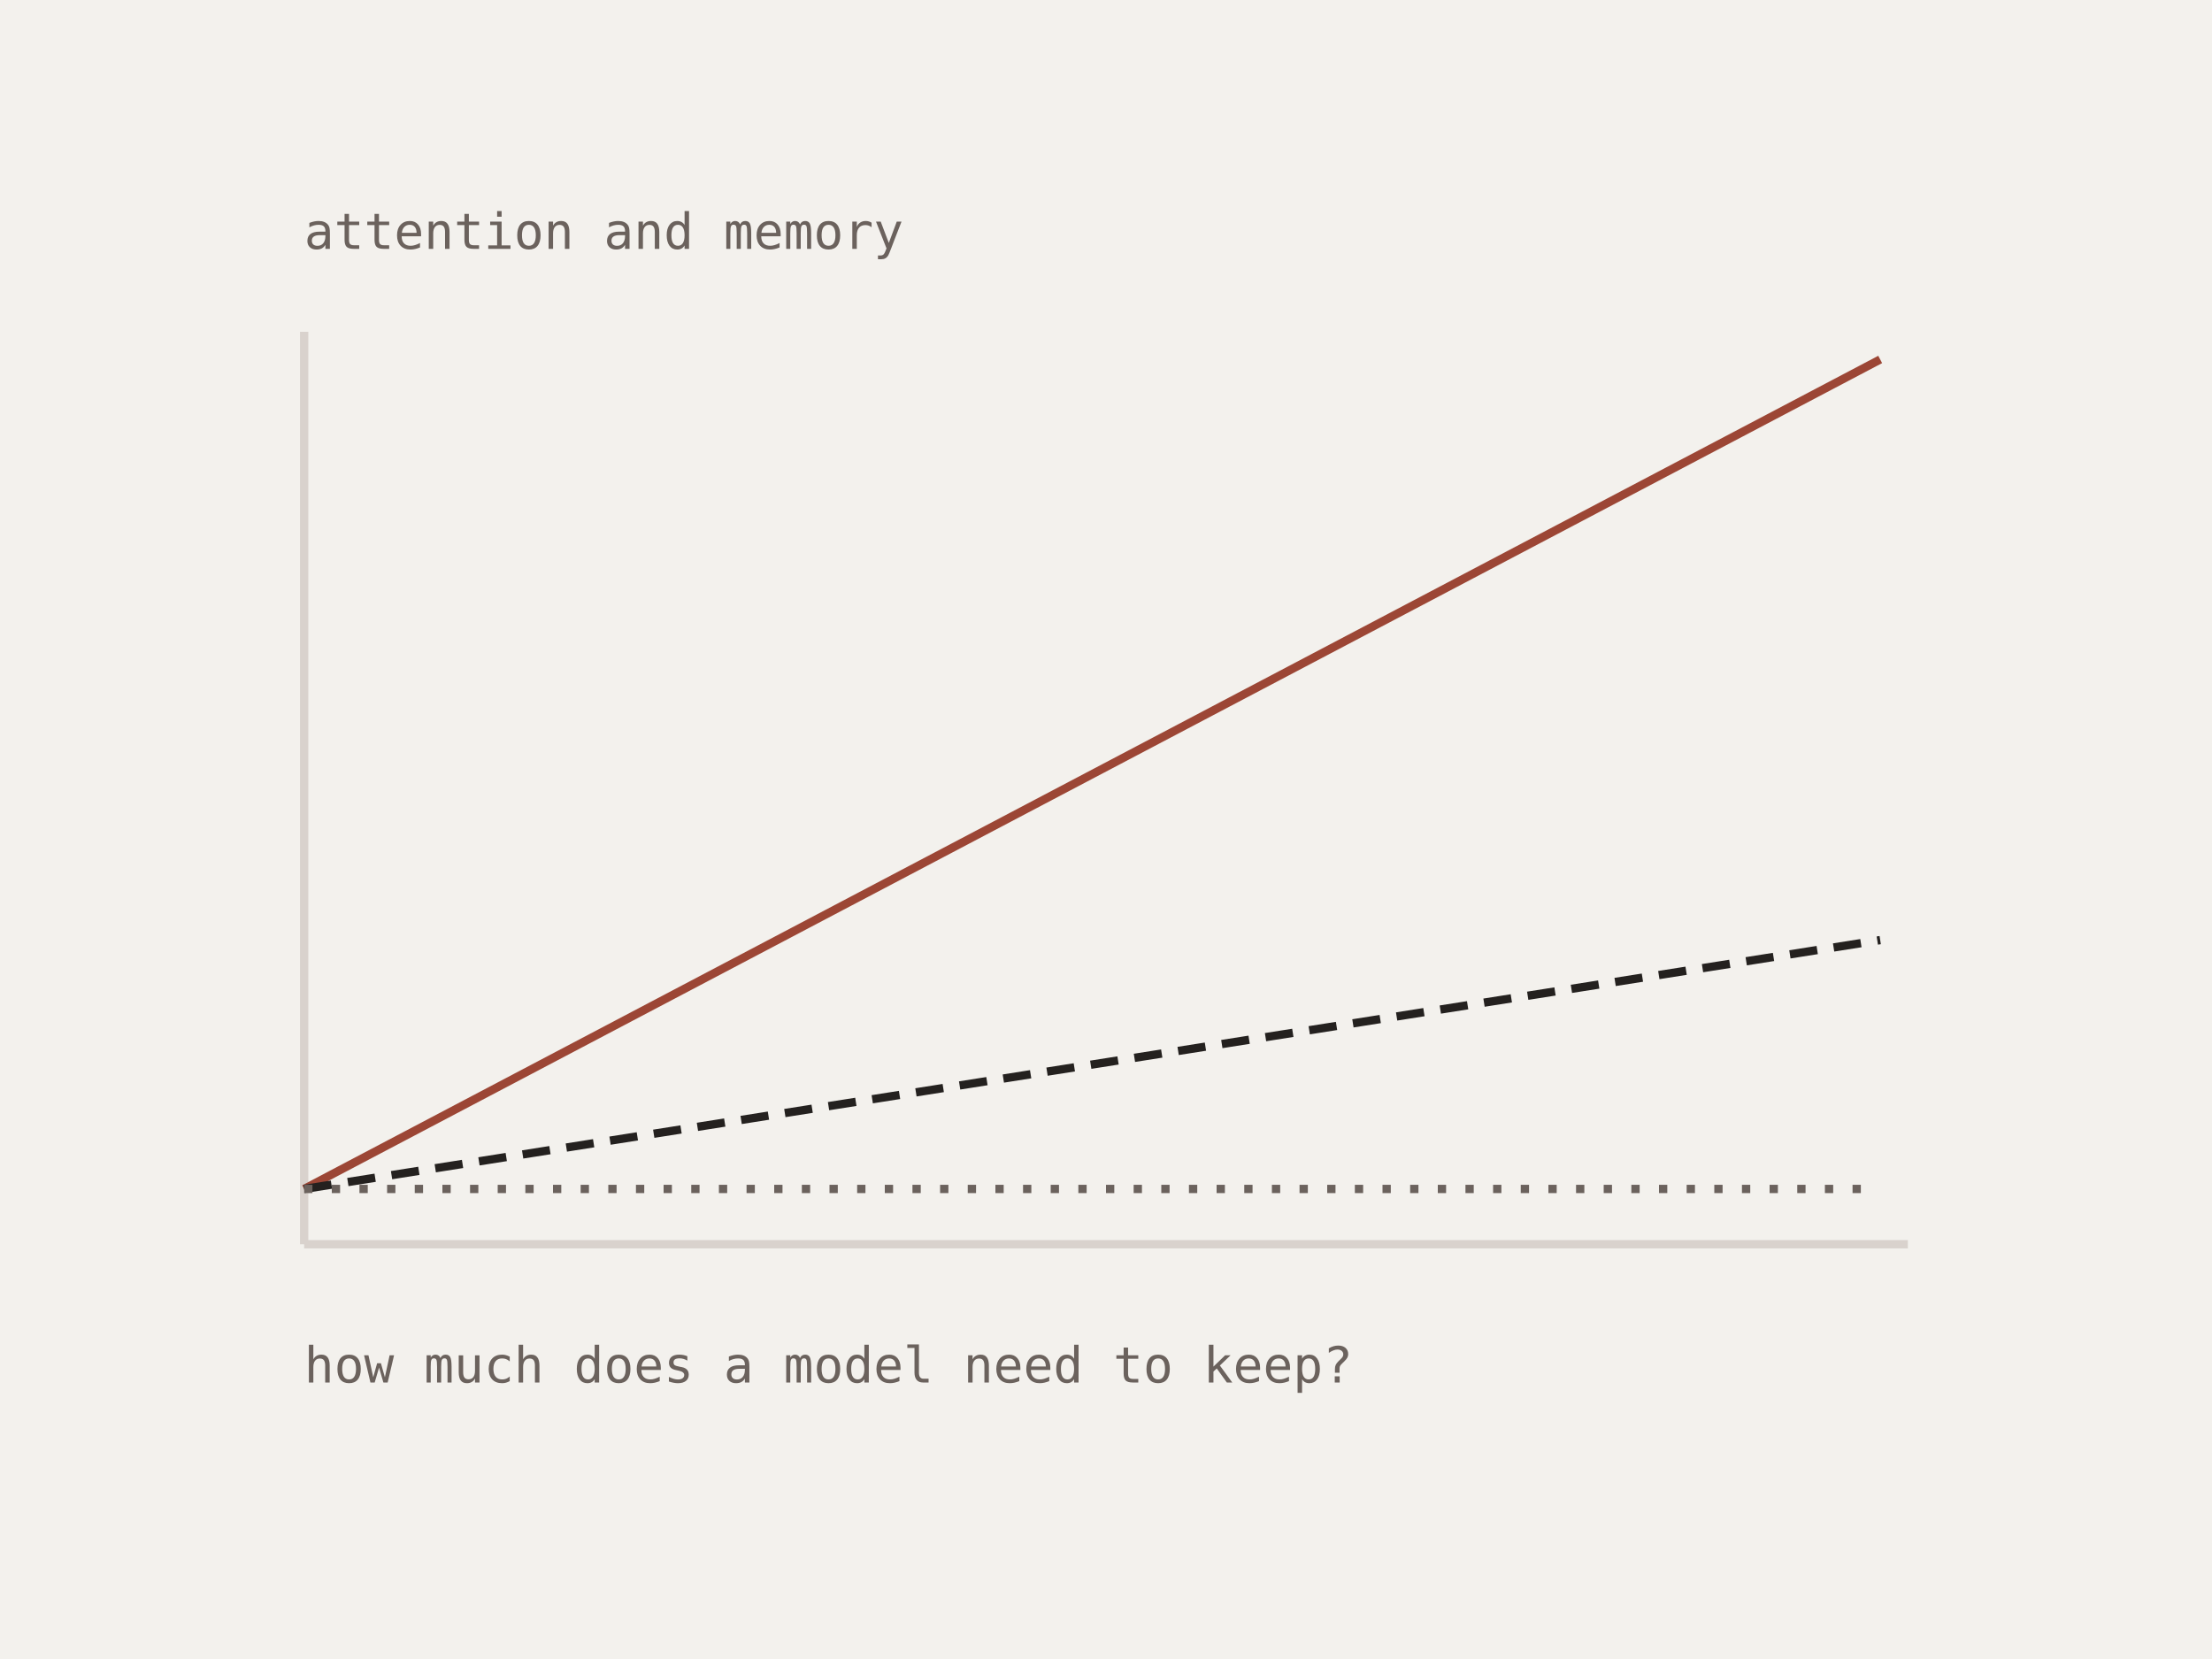
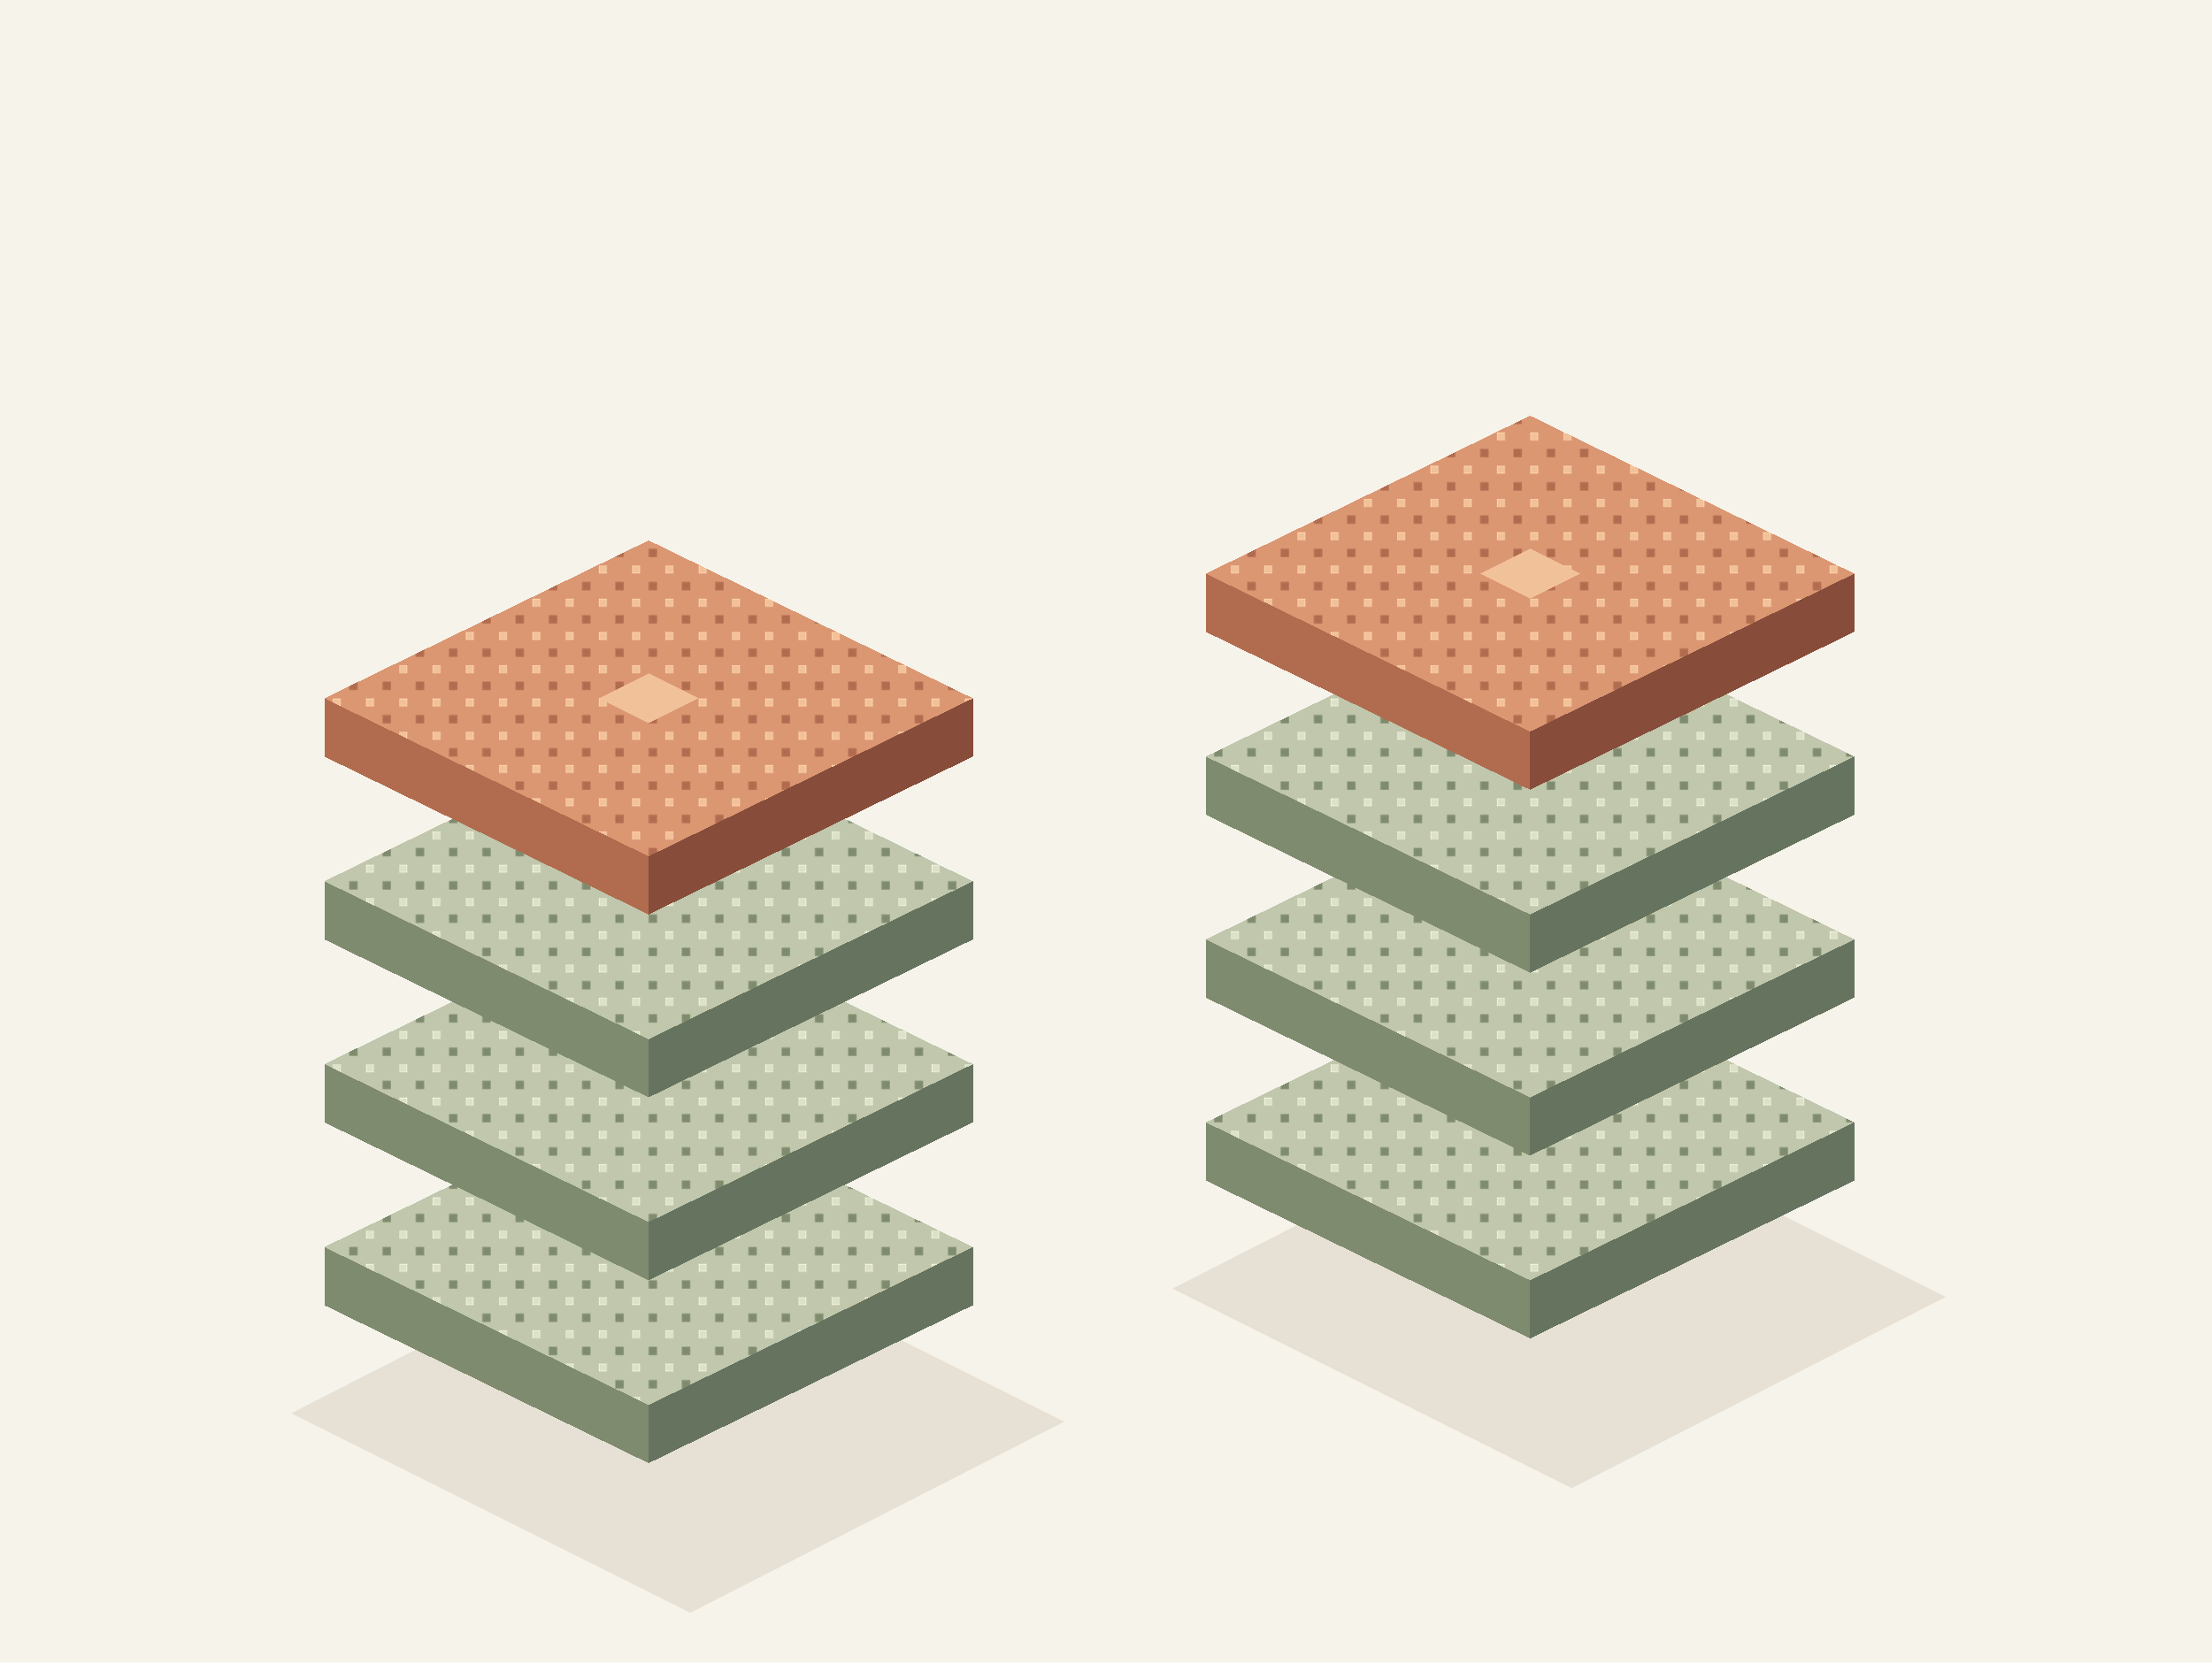
- <svg xmlns="http://www.w3.org/2000/svg" width="800" height="600" viewBox="0 0 800 600">
-   <rect width="800" height="600" fill="#f3f1ed" />
-   <g fill="none" stroke-width="3">
-     <path d="M110 450H690M110 450V120" stroke="#d9d2cd" />
-     <path d="M110 430L680 130" stroke="#9c4635" />
-     <path d="M110 430L680 340" stroke="#24211f" stroke-dasharray="10 6" />
-     <path d="M110 430H680" stroke="#6b625d" stroke-dasharray="3 7" />
+ <svg xmlns="http://www.w3.org/2000/svg" viewBox="0 0 266 200" fill="none" aria-hidden="true" class="learning-thumbnail-art">
+   <defs>
+     <pattern id="lm-sage-dither" width="4" height="4" patternUnits="userSpaceOnUse">
+       <rect width="1" height="1" fill="#dde1c9" />
+       <rect x="2" y="2" width="1" height="1" fill="#7f8b6e" />
+     </pattern>
+     <pattern id="lm-terra-dither" width="4" height="4" patternUnits="userSpaceOnUse">
+       <rect width="1" height="1" fill="#f1c19a" />
+       <rect x="2" y="2" width="1" height="1" fill="#b16c4f" />
+     </pattern>
+   </defs>
+   <path fill="#f6f3eb" d="M0 0h266v200H0z" />
+   <path d="M35 170l45 -23 48 24 -45 23z" fill="#ddd6c6" opacity=".6" />
+   <g class="learning-thumb-slab" style="--slab-lift:0px" shape-rendering="crispEdges">
+     <path d="M39 150l39 19v7l-39 -19z" fill="#7f8b6e" />
+     <path d="M78 169l39 -19v7l-39 19z" fill="#66745f" />
+     <path d="M78 131l39 19 -39 19 -39 -19z" fill="#c0c7ac" />
+     <path d="M78 131l39 19 -39 19 -39 -19z" fill="url(#lm-sage-dither)" />
+     <path d="M72 150l6 -3 6 3 -6 3z" fill="#dde1c9" />
  </g>
-   <g font-family="monospace" fill="#6b625d" font-size="18">
-     <text x="110" y="90">attention and memory</text>
-     <text x="110" y="500">how much does a model need to keep?</text>
+   <g class="learning-thumb-slab" style="--slab-lift:-3px" shape-rendering="crispEdges">
+     <path d="M39 128l39 19v7l-39 -19z" fill="#7f8b6e" />
+     <path d="M78 147l39 -19v7l-39 19z" fill="#66745f" />
+     <path d="M78 109l39 19 -39 19 -39 -19z" fill="#c0c7ac" />
+     <path d="M78 109l39 19 -39 19 -39 -19z" fill="url(#lm-sage-dither)" />
+     <path d="M72 128l6 -3 6 3 -6 3z" fill="#dde1c9" />
+   </g>
+   <g class="learning-thumb-slab" style="--slab-lift:-6px" shape-rendering="crispEdges">
+     <path d="M39 106l39 19v7l-39 -19z" fill="#7f8b6e" />
+     <path d="M78 125l39 -19v7l-39 19z" fill="#66745f" />
+     <path d="M78 87l39 19 -39 19 -39 -19z" fill="#c0c7ac" />
+     <path d="M78 87l39 19 -39 19 -39 -19z" fill="url(#lm-sage-dither)" />
+     <path d="M72 106l6 -3 6 3 -6 3z" fill="#dde1c9" />
+   </g>
+   <g class="learning-thumb-slab" style="--slab-lift:-9px" shape-rendering="crispEdges">
+     <path d="M39 84l39 19v7l-39 -19z" fill="#b16c4f" />
+     <path d="M78 103l39 -19v7l-39 19z" fill="#874d3a" />
+     <path d="M78 65l39 19 -39 19 -39 -19z" fill="#db9672" />
+     <path d="M78 65l39 19 -39 19 -39 -19z" fill="url(#lm-terra-dither)" />
+     <path d="M72 84l6 -3 6 3 -6 3z" fill="#f1c19a" />
+   </g>
+   <path d="M141 155l45 -23 48 24 -45 23z" fill="#ddd6c6" opacity=".6" />
+   <g class="learning-thumb-slab" style="--slab-lift:0px" shape-rendering="crispEdges">
+     <path d="M145 135l39 19v7l-39 -19z" fill="#7f8b6e" />
+     <path d="M184 154l39 -19v7l-39 19z" fill="#66745f" />
+     <path d="M184 116l39 19 -39 19 -39 -19z" fill="#c0c7ac" />
+     <path d="M184 116l39 19 -39 19 -39 -19z" fill="url(#lm-sage-dither)" />
+     <path d="M178 135l6 -3 6 3 -6 3z" fill="#dde1c9" />
+   </g>
+   <g class="learning-thumb-slab" style="--slab-lift:-3px" shape-rendering="crispEdges">
+     <path d="M145 113l39 19v7l-39 -19z" fill="#7f8b6e" />
+     <path d="M184 132l39 -19v7l-39 19z" fill="#66745f" />
+     <path d="M184 94l39 19 -39 19 -39 -19z" fill="#c0c7ac" />
+     <path d="M184 94l39 19 -39 19 -39 -19z" fill="url(#lm-sage-dither)" />
+     <path d="M178 113l6 -3 6 3 -6 3z" fill="#dde1c9" />
+   </g>
+   <g class="learning-thumb-slab" style="--slab-lift:-6px" shape-rendering="crispEdges">
+     <path d="M145 91l39 19v7l-39 -19z" fill="#7f8b6e" />
+     <path d="M184 110l39 -19v7l-39 19z" fill="#66745f" />
+     <path d="M184 72l39 19 -39 19 -39 -19z" fill="#c0c7ac" />
+     <path d="M184 72l39 19 -39 19 -39 -19z" fill="url(#lm-sage-dither)" />
+     <path d="M178 91l6 -3 6 3 -6 3z" fill="#dde1c9" />
+   </g>
+   <g class="learning-thumb-slab" style="--slab-lift:-9px" shape-rendering="crispEdges">
+     <path d="M145 69l39 19v7l-39 -19z" fill="#b16c4f" />
+     <path d="M184 88l39 -19v7l-39 19z" fill="#874d3a" />
+     <path d="M184 50l39 19 -39 19 -39 -19z" fill="#db9672" />
+     <path d="M184 50l39 19 -39 19 -39 -19z" fill="url(#lm-terra-dither)" />
+     <path d="M178 69l6 -3 6 3 -6 3z" fill="#f1c19a" />
  </g>
</svg>
